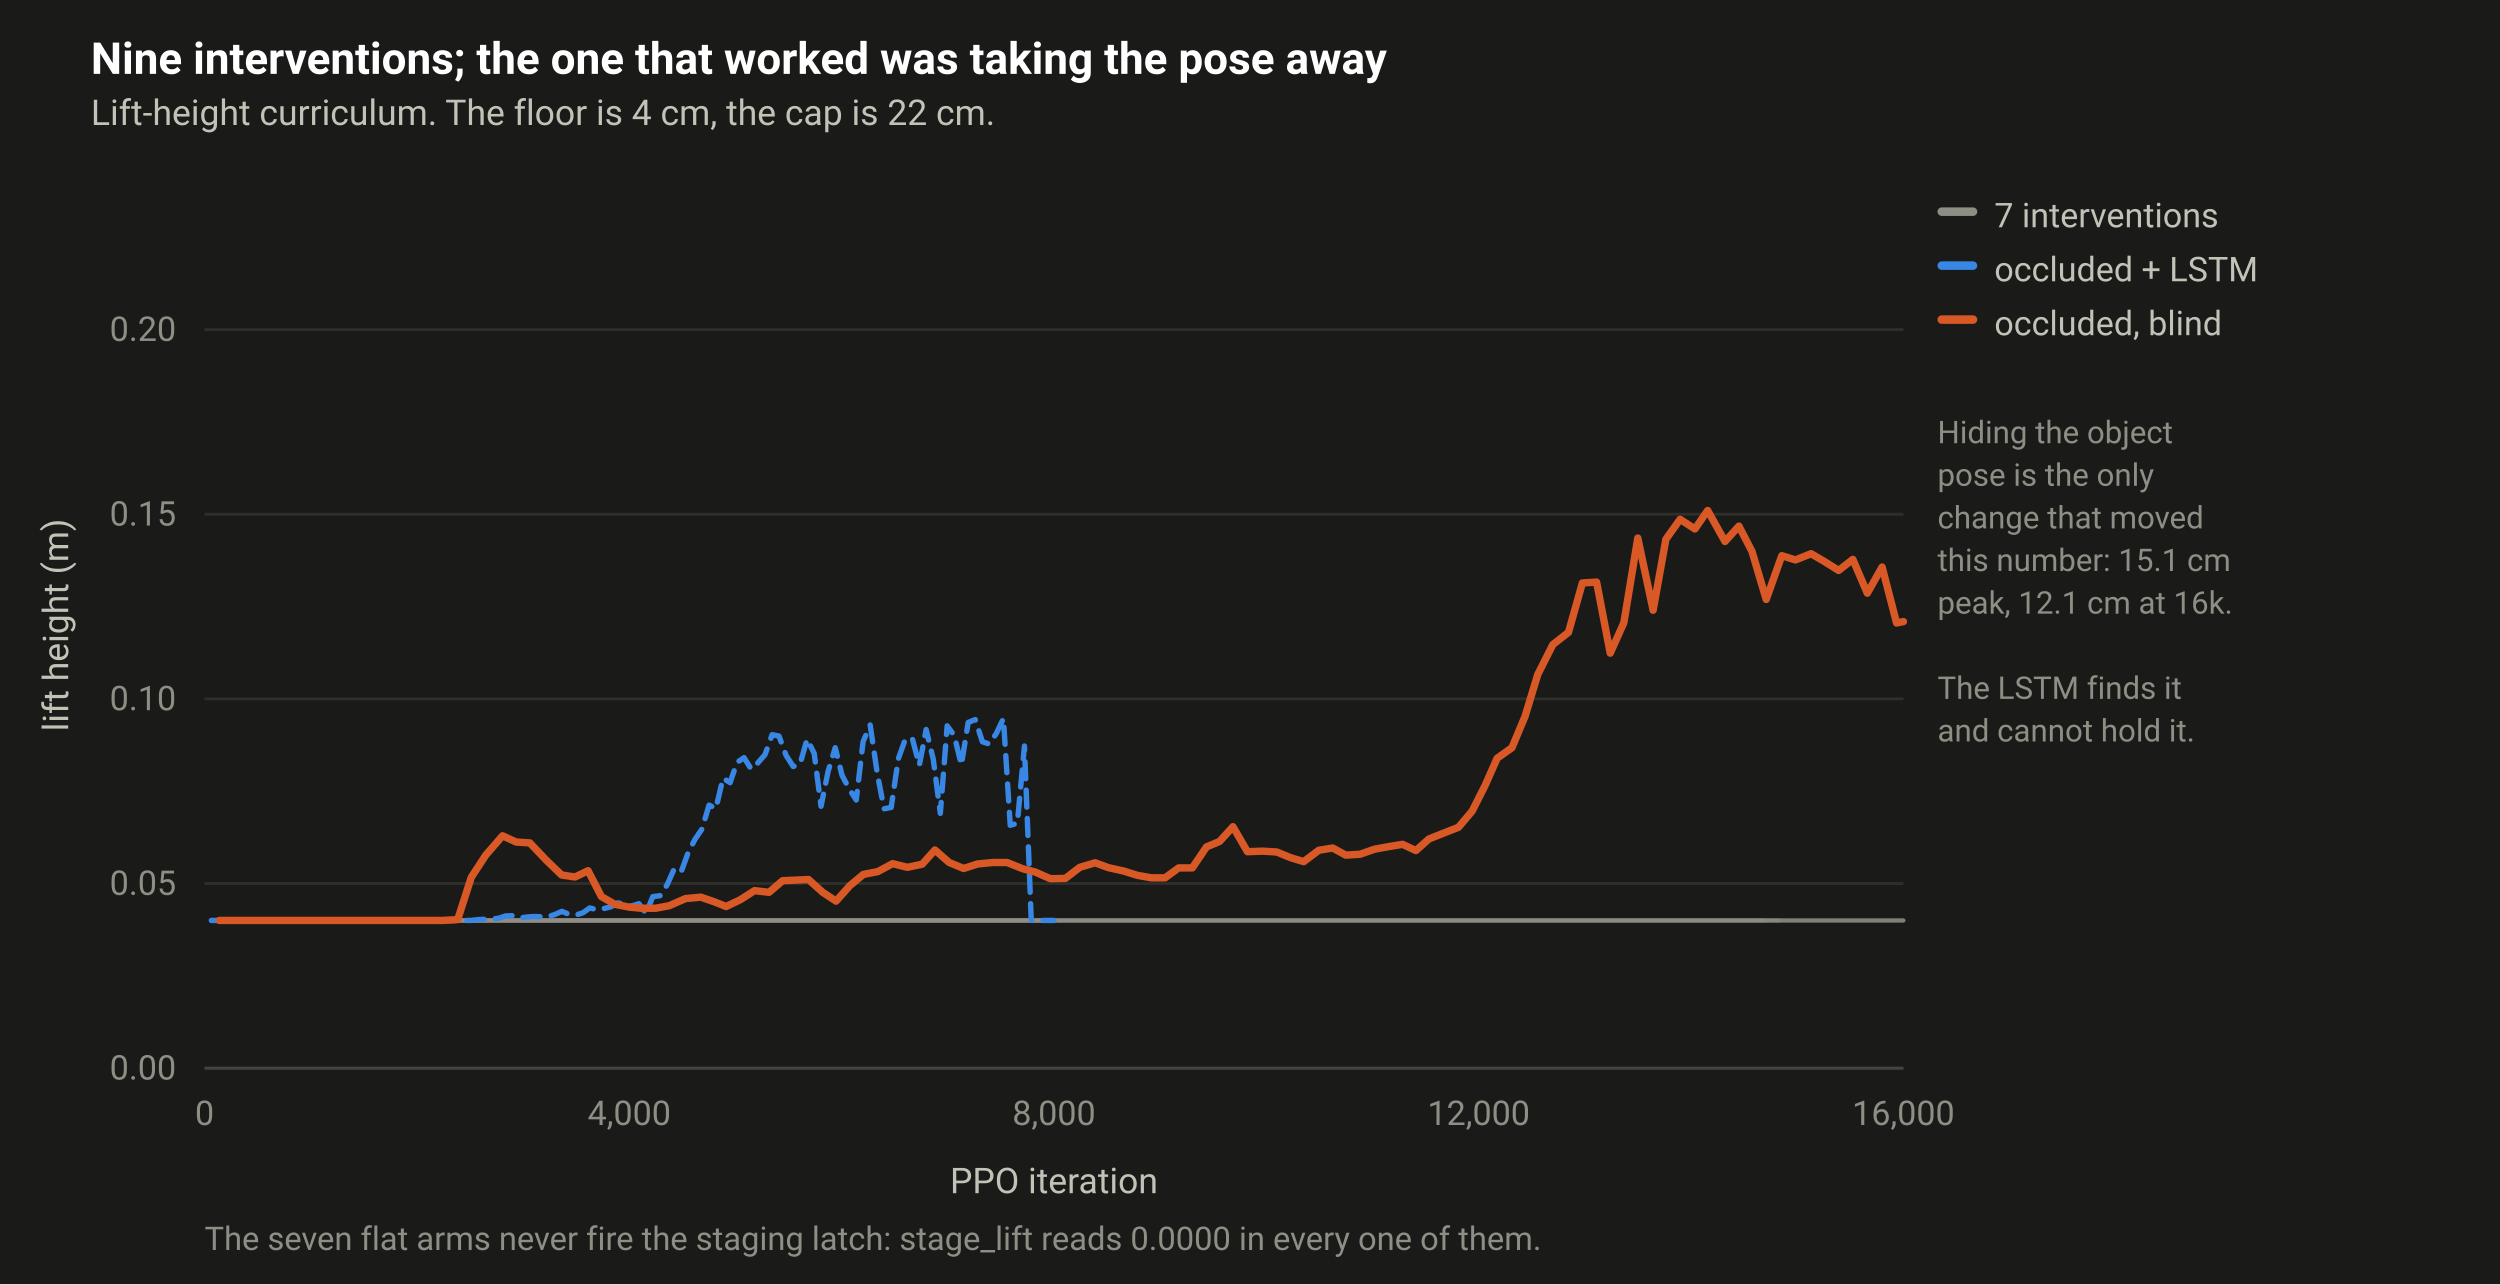
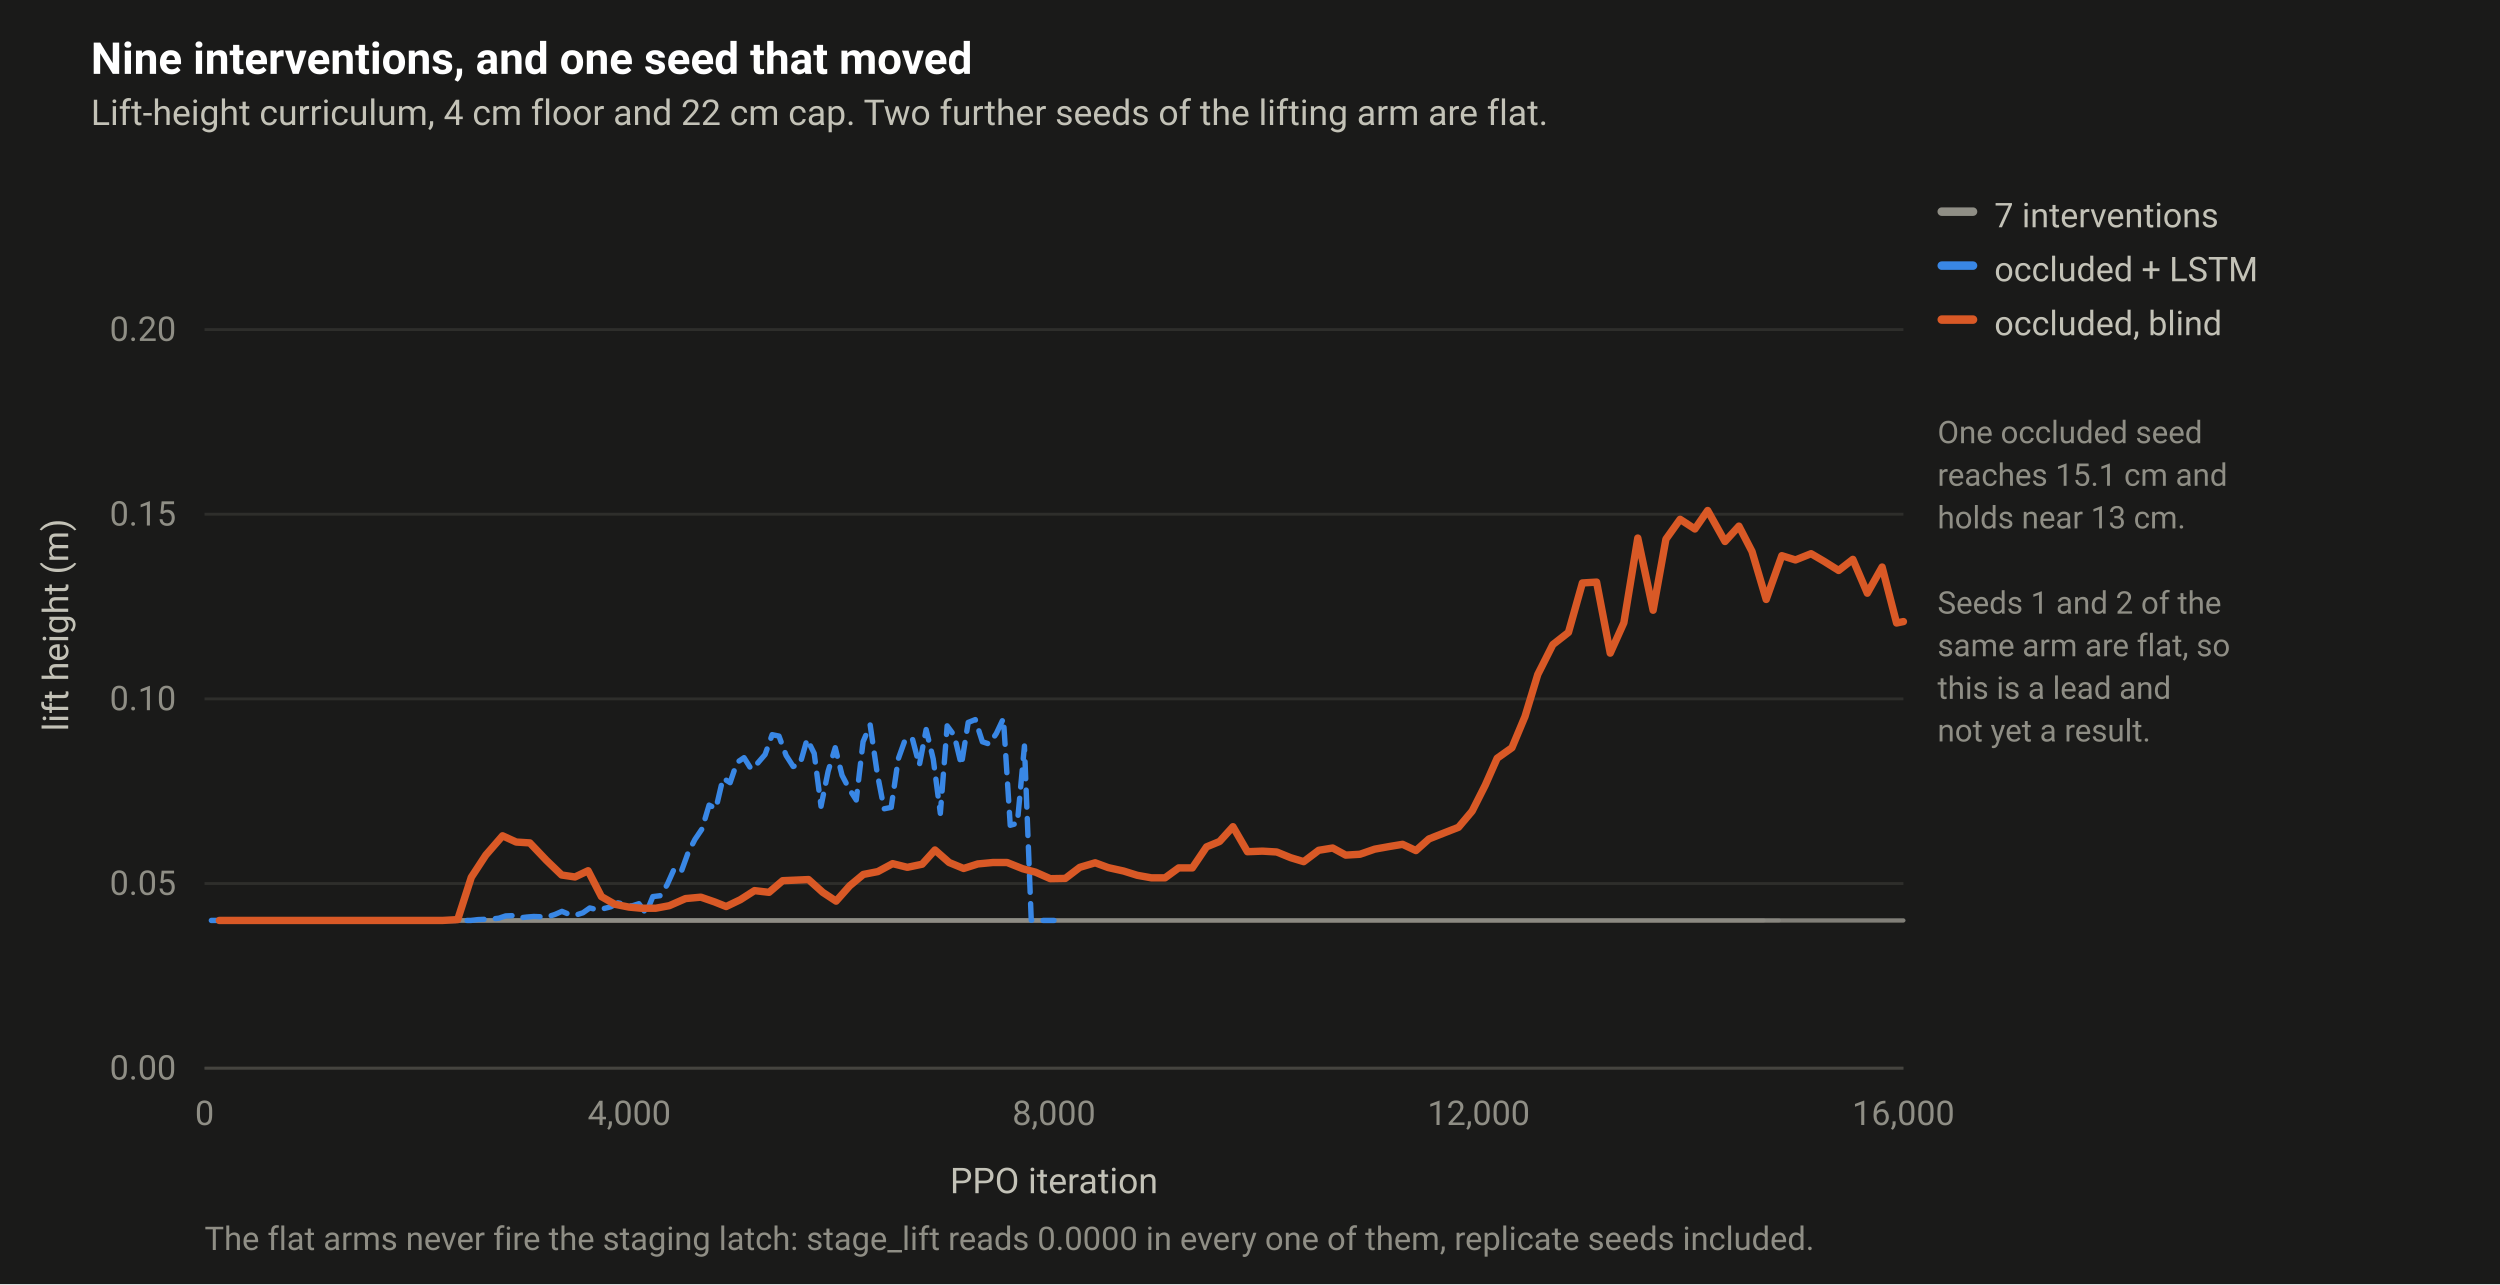
<svg xmlns="http://www.w3.org/2000/svg" width="880" height="452" viewBox="0 0 880 452" role="img">
  <rect width="880" height="452" fill="#1a1a19" />
-   <text x="32" y="26" font-size="15.5" font-weight="600" fill="#ffffff" font-family="ui-sans-serif,-apple-system,'Segoe UI',Roboto,Helvetica,Arial,sans-serif">Nine interventions; the one that worked was taking the pose away</text>
-   <text x="32" y="44" font-size="12.5" fill="#c3c2b7" font-family="ui-sans-serif,-apple-system,'Segoe UI',Roboto,Helvetica,Arial,sans-serif">Lift-height curriculum. The floor is 4 cm, the cap is 22 cm.</text>
+   <text x="32" y="26" font-size="15.5" font-weight="600" fill="#ffffff" font-family="ui-sans-serif,-apple-system,'Segoe UI',Roboto,Helvetica,Arial,sans-serif">Nine interventions, and one seed that moved</text>
+   <text x="32" y="44" font-size="12.5" fill="#c3c2b7" font-family="ui-sans-serif,-apple-system,'Segoe UI',Roboto,Helvetica,Arial,sans-serif">Lift-height curriculum, 4 cm floor and 22 cm cap. Two further seeds of the lifting arm are flat.</text>
  <line x1="72" y1="376.0" x2="670" y2="376.0" stroke="#2e2e2b" stroke-width="1" />
  <text x="62" y="380.0" text-anchor="end" font-size="12" fill="#8f8e85" font-family="ui-sans-serif,-apple-system,'Segoe UI',Roboto,Helvetica,Arial,sans-serif">0.00</text>
  <line x1="72" y1="311.0" x2="670" y2="311.0" stroke="#2e2e2b" stroke-width="1" />
  <text x="62" y="315.0" text-anchor="end" font-size="12" fill="#8f8e85" font-family="ui-sans-serif,-apple-system,'Segoe UI',Roboto,Helvetica,Arial,sans-serif">0.05</text>
  <line x1="72" y1="246.0" x2="670" y2="246.0" stroke="#2e2e2b" stroke-width="1" />
  <text x="62" y="250.0" text-anchor="end" font-size="12" fill="#8f8e85" font-family="ui-sans-serif,-apple-system,'Segoe UI',Roboto,Helvetica,Arial,sans-serif">0.10</text>
  <line x1="72" y1="181.0" x2="670" y2="181.0" stroke="#2e2e2b" stroke-width="1" />
  <text x="62" y="185.0" text-anchor="end" font-size="12" fill="#8f8e85" font-family="ui-sans-serif,-apple-system,'Segoe UI',Roboto,Helvetica,Arial,sans-serif">0.15</text>
  <line x1="72" y1="116.0" x2="670" y2="116.0" stroke="#2e2e2b" stroke-width="1" />
  <text x="62" y="120.0" text-anchor="end" font-size="12" fill="#8f8e85" font-family="ui-sans-serif,-apple-system,'Segoe UI',Roboto,Helvetica,Arial,sans-serif">0.20</text>
  <text x="72.0" y="396" text-anchor="middle" font-size="12" fill="#8f8e85" font-family="ui-sans-serif,-apple-system,'Segoe UI',Roboto,Helvetica,Arial,sans-serif">0</text>
  <text x="221.5" y="396" text-anchor="middle" font-size="12" fill="#8f8e85" font-family="ui-sans-serif,-apple-system,'Segoe UI',Roboto,Helvetica,Arial,sans-serif">4,000</text>
  <text x="371.0" y="396" text-anchor="middle" font-size="12" fill="#8f8e85" font-family="ui-sans-serif,-apple-system,'Segoe UI',Roboto,Helvetica,Arial,sans-serif">8,000</text>
  <text x="520.5" y="396" text-anchor="middle" font-size="12" fill="#8f8e85" font-family="ui-sans-serif,-apple-system,'Segoe UI',Roboto,Helvetica,Arial,sans-serif">12,000</text>
  <text x="670.0" y="396" text-anchor="middle" font-size="12" fill="#8f8e85" font-family="ui-sans-serif,-apple-system,'Segoe UI',Roboto,Helvetica,Arial,sans-serif">16,000</text>
  <line x1="72" y1="376" x2="670" y2="376" stroke="#45443f" stroke-width="1" />
  <text x="371" y="420" text-anchor="middle" font-size="12.5" fill="#c3c2b7" font-family="ui-sans-serif,-apple-system,'Segoe UI',Roboto,Helvetica,Arial,sans-serif">PPO iteration</text>
  <text transform="translate(24,220) rotate(-90)" text-anchor="middle" font-size="12.5" fill="#c3c2b7" font-family="ui-sans-serif,-apple-system,'Segoe UI',Roboto,Helvetica,Arial,sans-serif">lift height (m)</text>
  <path d="M76.8,324.0 L81.5,324.0 L85.8,324.0 L90.5,324.0 L95.2,324.0 L100.2,324.0 L104.8,324.0 L109.2,324.0 L113.6,324.0 L117.8,324.0 L121.8,324.0 L126.1,324.0 L131.0,324.0 L135.2,324.0 L139.4,324.0 L144.2,324.0 L148.7,324.0 L153.8,324.0 L158.3,324.0 L163.2,324.0 L167.7,324.0 L172.5,324.0 L177.2,324.0 L181.7,324.0 L186.3,324.0 L191.6,324.0 L196.5,324.0 L200.9,324.0 L205.3,324.0 L209.9,324.0 L214.2,324.0 L218.8,324.0 L223.2,324.0 L227.4,324.0 L231.6,324.0 L236.2,324.0 L241.5,324.0 L245.9,324.0 L250.5,324.0 L254.5,324.0 L258.7,324.0 L263.4,324.0 L268.5,324.0 L273.1,324.0 L277.3,324.0 L281.4,324.0 L285.7,324.0 L290.5,324.0 L295.0,324.0 L299.3,324.0 L303.9,324.0 L308.5,324.0 L313.3,324.0 L317.9,324.0 L322.7,324.0 L327.1,324.0 L331.4,324.0 L335.9,324.0 L340.7,324.0 L345.2,324.0 L350.0,324.0 L354.4,324.0 L359.2,324.0 L363.5,324.0 L368.8,324.0 L373.1,324.0 L377.5,324.0 L382.0,324.0 L386.8,324.0 L391.3,324.0 L396.2,324.0 L400.3,324.0 L404.9,324.0 L409.3,324.0 L413.8,324.0 L418.2,324.0 L422.8,324.0 L427.2,324.0 L431.8,324.0 L436.1,324.0 L440.7,324.0 L445.8,324.0 L450.2,324.0 L454.6,324.0 L458.9,324.0 L463.8,324.0 L468.4,324.0 L472.7,324.0 L477.3,324.0 L482.0,324.0 L486.8,324.0 L491.3,324.0 L495.6,324.0 L500.1,324.0 L505.0,324.0 L509.6,324.0 L514.0,324.0 L518.4,324.0 L522.8,324.0 L526.8,324.0 L531.4,324.0 L535.6,324.0 L540.2,324.0 L545.0,324.0 L549.6,324.0 L554.7,324.0 L559.0,324.0 L563.5,324.0 L568.2,324.0 L572.8,324.0 L577.2,324.0 L582.1,324.0 L586.3,324.0 L590.8,324.0 L595.5,324.0 L600.0,324.0 L604.9,324.0 L609.8,324.0 L614.1,324.0 L618.5,324.0 L620.8,324.0" fill="none" stroke="#8f8e85" stroke-width="1.4" stroke-linejoin="round" stroke-linecap="round" opacity="0.5" />
  <path d="M77.2,324.0 L82.1,324.0 L87.1,324.0 L92.4,324.0 L97.6,324.0 L103.2,324.0 L107.4,324.0 L112.4,324.0 L117.1,324.0 L121.6,324.0 L126.0,324.0 L131.5,324.0 L136.0,324.0 L140.4,324.0 L145.7,324.0 L150.4,324.0 L155.7,324.0 L161.1,324.0 L165.9,324.0 L171.0,324.0 L176.9,324.0 L181.7,324.0 L186.5,324.0 L192.3,324.0 L197.7,324.0 L202.4,324.0 L207.0,324.0 L211.7,324.0 L216.4,324.0 L221.4,324.0 L225.7,324.0 L230.8,324.0 L235.6,324.0 L241.3,324.0 L246.7,324.0 L251.6,324.0 L255.6,324.0 L260.6,324.0 L265.6,324.0 L270.7,324.0 L275.5,324.0 L280.1,324.0 L284.6,324.0 L289.6,324.0 L294.3,324.0 L299.1,324.0 L303.9,324.0 L309.0,324.0 L314.2,324.0 L319.4,324.0 L324.6,324.0 L329.1,324.0 L334.1,324.0 L339.2,324.0 L344.2,324.0 L349.5,324.0 L354.5,324.0 L360.0,324.0 L364.5,324.0 L369.7,324.0 L375.0,324.0 L380.1,324.0 L385.5,324.0 L390.1,324.0 L395.5,324.0 L400.3,324.0 L405.3,324.0 L410.1,324.0 L414.9,324.0 L419.7,324.0 L424.7,324.0 L429.3,324.0 L434.0,324.0 L439.1,324.0 L444.4,324.0 L449.4,324.0 L454.3,324.0 L458.9,324.0 L464.2,324.0 L469.1,324.0 L473.7,324.0 L478.7,324.0 L483.9,324.0 L488.9,324.0 L493.7,324.0 L498.4,324.0 L503.0,324.0 L508.3,324.0 L513.4,324.0 L518.2,324.0 L522.8,324.0 L527.0,324.0 L532.2,324.0 L536.8,324.0 L541.3,324.0 L546.6,324.0 L552.1,324.0 L557.0,324.0 L562.0,324.0 L566.8,324.0 L571.6,324.0 L576.5,324.0 L581.9,324.0 L586.4,324.0 L591.4,324.0 L596.6,324.0 L601.1,324.0 L607.2,324.0 L612.1,324.0 L616.7,324.0 L621.7,324.0 L627.2,324.0 L632.0,324.0 L637.5,324.0 L642.1,324.0 L647.2,324.0 L652.2,324.0 L657.3,324.0 L662.5,324.0 L667.6,324.0 L670.0,324.0" fill="none" stroke="#8f8e85" stroke-width="1.4" stroke-linejoin="round" stroke-linecap="round" opacity="0.5" />
  <path d="M77.2,324.0 L82.1,324.0 L87.1,324.0 L92.4,324.0 L97.6,324.0 L103.2,324.0 L107.4,324.0 L112.4,324.0 L117.1,324.0 L121.6,324.0 L126.0,324.0 L131.5,324.0 L136.0,324.0 L140.4,324.0 L145.7,324.0 L150.4,324.0 L155.7,324.0 L161.1,324.0 L165.9,324.0 L171.0,324.0 L176.9,324.0 L181.7,324.0 L186.5,324.0 L192.3,324.0 L197.7,324.0 L202.4,324.0 L207.0,324.0 L211.7,324.0 L216.4,324.0 L221.4,324.0 L225.7,324.0 L230.8,324.0 L235.6,324.0 L241.3,324.0 L246.7,324.0 L251.6,324.0 L255.6,324.0 L260.6,324.0 L265.6,324.0 L270.7,324.0 L275.5,324.0 L280.1,324.0 L284.6,324.0 L289.6,324.0 L294.3,324.0 L299.1,324.0 L303.9,324.0 L309.0,324.0 L314.2,324.0 L319.4,324.0 L324.6,324.0 L329.1,324.0 L334.1,324.0 L339.2,324.0 L344.2,324.0 L349.5,324.0 L354.5,324.0 L360.0,324.0 L364.5,324.0 L369.7,324.0 L375.0,324.0 L380.1,324.0 L385.5,324.0 L390.1,324.0 L395.5,324.0 L400.3,324.0 L405.3,324.0 L410.1,324.0 L414.9,324.0 L419.7,324.0 L424.7,324.0 L429.3,324.0 L434.0,324.0 L439.1,324.0 L444.4,324.0 L449.4,324.0 L454.3,324.0 L458.9,324.0 L464.2,324.0 L469.1,324.0 L473.7,324.0 L478.7,324.0 L483.9,324.0 L488.9,324.0 L493.7,324.0 L498.4,324.0 L503.0,324.0 L508.3,324.0 L513.4,324.0 L518.2,324.0 L522.8,324.0 L527.0,324.0 L532.2,324.0 L536.8,324.0 L541.3,324.0 L546.6,324.0 L552.1,324.0 L557.0,324.0 L562.0,324.0 L566.8,324.0 L571.6,324.0 L576.5,324.0 L581.9,324.0 L586.4,324.0 L591.4,324.0 L596.6,324.0 L601.1,324.0 L607.2,324.0 L612.1,324.0 L616.7,324.0 L621.7,324.0 L627.2,324.0 L632.0,324.0 L637.5,324.0 L642.1,324.0 L647.2,324.0 L652.2,324.0 L657.3,324.0 L662.5,324.0 L667.6,324.0 L670.0,324.0" fill="none" stroke="#8f8e85" stroke-width="1.4" stroke-linejoin="round" stroke-linecap="round" opacity="0.5" />
  <path d="M76.9,324.0 L81.6,324.0 L86.0,324.0 L90.9,324.0 L95.5,324.0 L100.6,324.0 L105.2,324.0 L109.6,324.0 L113.9,324.0 L118.5,324.0 L122.5,324.0 L126.7,324.0 L131.8,324.0 L136.0,324.0 L140.2,324.0 L145.0,324.0 L149.4,324.0 L154.7,324.0 L159.1,324.0 L163.9,324.0 L168.4,324.0 L173.5,324.0 L178.4,324.0 L182.6,324.0 L187.3,324.0 L192.5,324.0 L197.6,324.0 L202.1,324.0 L206.5,324.0 L210.8,324.0 L215.3,324.0 L219.8,324.0 L224.2,324.0 L228.5,324.0 L232.8,324.0 L237.8,324.0 L243.0,324.0 L247.3,324.0 L251.9,324.0 L255.8,324.0 L260.3,324.0 L265.0,324.0 L269.9,324.0 L274.8,324.0 L278.9,324.0 L283.2,324.0 L287.9,324.0 L292.3,324.0 L296.9,324.0 L300.8,324.0 L305.7,324.0 L310.5,324.0 L315.3,324.0 L319.8,324.0 L324.7,324.0 L328.9,324.0 L333.3,324.0 L338.2,324.0 L342.8,324.0 L347.6,324.0 L352.1,324.0 L357.1,324.0 L361.6,324.0 L366.4,324.0 L371.3,324.0 L375.6,324.0 L380.2,324.0 L385.0,324.0 L389.5,324.0 L394.2,324.0 L398.8,324.0 L403.3,324.0 L407.8,324.0 L412.5,324.0 L416.9,324.0 L421.0,324.0 L425.8,324.0 L430.2,324.0 L434.6,324.0 L439.4,324.0 L444.3,324.0 L449.1,324.0 L453.6,324.0 L457.8,324.0 L462.6,324.0 L467.2,324.0 L471.6,324.0 L476.2,324.0 L481.3,324.0 L485.9,324.0 L490.5,324.0 L494.9,324.0 L499.2,324.0 L504.0,324.0 L508.7,324.0 L513.2,324.0 L517.9,324.0 L522.3,324.0 L526.3,324.0 L531.0,324.0 L535.0,324.0 L539.7,324.0 L544.5,324.0 L549.3,324.0 L554.5,324.0 L558.7,324.0 L563.4,324.0 L568.2,324.0 L572.8,324.0 L577.1,324.0 L582.1,324.0 L586.4,324.0 L591.1,324.0 L595.7,324.0 L600.3,324.0 L605.2,324.0 L610.1,324.0 L614.3,324.0 L618.9,324.0 L623.8,324.0 L626.2,324.0" fill="none" stroke="#8f8e85" stroke-width="1.4" stroke-linejoin="round" stroke-linecap="round" opacity="0.5" />
  <path d="M74.4,324.0 L76.9,324.0 L79.4,324.0 L81.8,324.0 L84.3,324.0 L86.8,324.0 L89.2,324.0 L91.7,324.0 L94.2,324.0 L96.6,324.0 L99.1,324.0 L101.6,324.0 L104.0,324.0 L106.5,324.0 L109.0,324.0 L111.4,324.0 L113.9,324.0 L116.4,324.0 L118.8,324.0 L121.3,324.0 L123.8,324.0 L126.2,324.0 L128.7,324.0 L131.2,324.0 L133.6,324.0 L136.1,324.0 L138.6,324.0 L141.0,324.0 L143.5,324.0 L146.0,324.0 L148.4,324.0 L150.9,324.0 L153.4,324.0 L155.8,324.0 L158.3,324.0 L160.8,324.0 L163.2,324.0 L165.7,324.0 L168.2,324.0 L170.6,324.0 L173.1,324.0 L175.6,324.0 L178.0,324.0 L180.5,324.0 L183.0,324.0 L185.4,324.0 L187.9,324.0 L190.4,324.0 L192.8,324.0 L195.3,324.0 L197.8,324.0 L200.2,324.0 L202.7,324.0 L205.2,324.0 L207.6,324.0 L210.1,324.0 L212.6,324.0 L215.0,324.0 L217.5,324.0 L220.0,324.0 L222.4,324.0 L224.9,324.0 L227.4,324.0 L229.8,324.0 L232.3,324.0 L234.8,324.0 L237.2,324.0 L239.7,324.0 L242.2,324.0 L244.6,324.0 L247.1,324.0 L249.6,324.0 L252.0,324.0 L254.5,324.0 L257.0,324.0 L259.4,324.0 L261.9,324.0 L264.4,324.0 L266.8,324.0 L269.3,324.0 L271.8,324.0 L274.2,324.0 L276.7,324.0 L279.2,324.0 L281.6,324.0 L284.1,324.0 L286.6,324.0 L289.0,324.0 L291.5,324.0 L294.0,324.0 L296.4,324.0 L298.9,324.0 L301.4,324.0 L303.8,324.0 L306.3,324.0 L308.8,324.0 L311.2,324.0 L313.7,324.0 L316.2,324.0 L318.6,324.0 L321.1,324.0 L323.6,324.0 L326.0,324.0 L328.5,324.0 L331.0,324.0 L333.4,324.0 L335.9,324.0 L338.4,324.0 L340.8,324.0 L343.3,324.0 L345.8,324.0 L348.2,324.0 L350.7,324.0 L353.2,324.0 L355.6,324.0 L358.1,324.0 L360.6,324.0 L363.0,324.0 L365.5,324.0 L368.0,324.0 L370.4,324.0 L371.0,324.0" fill="none" stroke="#8f8e85" stroke-width="1.4" stroke-linejoin="round" stroke-linecap="round" opacity="0.5" />
  <path d="M74.4,324.0 L76.9,324.0 L79.4,324.0 L81.8,324.0 L84.3,324.0 L86.8,324.0 L89.2,324.0 L91.7,324.0 L94.2,324.0 L96.6,324.0 L99.1,324.0 L101.6,324.0 L104.0,324.0 L106.5,324.0 L109.0,324.0 L111.4,324.0 L113.9,324.0 L116.4,324.0 L118.8,324.0 L121.3,324.0 L123.8,324.0 L126.2,324.0 L128.7,324.0 L131.2,324.0 L133.6,324.0 L136.1,324.0 L138.6,324.0 L141.0,324.0 L143.5,324.0 L146.0,324.0 L148.4,324.0 L150.9,324.0 L153.4,324.0 L155.8,324.0 L158.3,324.0 L160.8,324.0 L163.2,324.0 L165.7,324.0 L168.2,324.0 L170.6,324.0 L173.1,324.0 L175.6,324.0 L178.0,324.0 L180.5,324.0 L183.0,324.0 L185.4,324.0 L187.9,324.0 L190.4,324.0 L192.8,324.0 L195.3,324.0 L197.8,324.0 L200.2,324.0 L202.7,324.0 L205.2,324.0 L207.6,324.0 L210.1,324.0 L212.6,324.0 L215.0,324.0 L217.5,324.0 L220.0,324.0 L222.4,324.0 L224.9,324.0 L227.4,324.0 L229.8,324.0 L232.3,324.0 L234.8,324.0 L237.2,324.0 L239.7,324.0 L242.2,324.0 L244.6,324.0 L247.1,324.0 L249.6,324.0 L252.0,324.0 L254.5,324.0 L257.0,324.0 L259.4,324.0 L261.9,324.0 L264.4,324.0 L266.8,324.0 L269.3,324.0 L271.8,324.0 L274.2,324.0 L276.7,324.0 L279.2,324.0 L281.6,324.0 L284.1,324.0 L286.6,324.0 L289.0,324.0 L291.5,324.0 L294.0,324.0 L296.4,324.0 L298.9,324.0 L301.4,324.0 L303.8,324.0 L306.3,324.0 L308.8,324.0 L311.2,324.0 L313.7,324.0 L316.2,324.0 L318.6,324.0 L321.1,324.0 L323.6,324.0 L326.0,324.0 L328.5,324.0 L331.0,324.0 L333.4,324.0 L335.9,324.0 L338.4,324.0 L340.8,324.0 L343.3,324.0 L345.8,324.0 L348.2,324.0 L350.7,324.0 L353.2,324.0 L355.6,324.0 L358.1,324.0 L360.6,324.0 L363.0,324.0 L365.5,324.0 L368.0,324.0 L370.4,324.0 L371.0,324.0" fill="none" stroke="#8f8e85" stroke-width="1.4" stroke-linejoin="round" stroke-linecap="round" opacity="0.5" />
  <path d="M77.2,324.0 L82.1,324.0 L87.1,324.0 L92.4,324.0 L97.6,324.0 L103.2,324.0 L107.4,324.0 L112.4,324.0 L117.1,324.0 L121.6,324.0 L126.0,324.0 L131.5,324.0 L136.0,324.0 L140.4,324.0 L145.7,324.0 L150.4,324.0 L155.7,324.0 L161.1,324.0 L165.9,324.0 L171.0,324.0 L176.9,324.0 L181.7,324.0 L186.5,324.0 L192.3,324.0 L197.7,324.0 L202.4,324.0 L207.0,324.0 L211.7,324.0 L216.4,324.0 L221.4,324.0 L225.7,324.0 L230.8,324.0 L235.6,324.0 L241.3,324.0 L246.7,324.0 L251.6,324.0 L255.6,324.0 L260.6,324.0 L265.6,324.0 L270.7,324.0 L275.5,324.0 L280.1,324.0 L284.6,324.0 L289.6,324.0 L294.3,324.0 L299.1,324.0 L303.9,324.0 L309.0,324.0 L314.2,324.0 L319.4,324.0 L324.6,324.0 L329.1,324.0 L334.1,324.0 L339.2,324.0 L344.2,324.0 L349.5,324.0 L354.5,324.0 L360.0,324.0 L364.5,324.0 L369.7,324.0 L375.0,324.0 L380.1,324.0 L385.5,324.0 L390.1,324.0 L395.5,324.0 L400.3,324.0 L405.3,324.0 L410.1,324.0 L414.9,324.0 L419.7,324.0 L424.7,324.0 L429.3,324.0 L434.0,324.0 L439.1,324.0 L444.4,324.0 L449.4,324.0 L454.3,324.0 L458.9,324.0 L464.2,324.0 L469.1,324.0 L473.7,324.0 L478.7,324.0 L483.9,324.0 L488.9,324.0 L493.7,324.0 L498.4,324.0 L503.0,324.0 L508.3,324.0 L513.4,324.0 L518.2,324.0 L522.8,324.0 L527.0,324.0 L532.2,324.0 L536.8,324.0 L541.3,324.0 L546.6,324.0 L552.1,324.0 L557.0,324.0 L562.0,324.0 L566.8,324.0 L571.6,324.0 L576.5,324.0 L581.9,324.0 L586.4,324.0 L591.4,324.0 L596.6,324.0 L601.1,324.0 L607.2,324.0 L612.1,324.0 L616.7,324.0 L621.7,324.0 L627.2,324.0 L632.0,324.0 L637.5,324.0 L642.1,324.0 L647.2,324.0 L652.2,324.0 L657.3,324.0 L662.5,324.0 L667.6,324.0 L670.0,324.0" fill="none" stroke="#8f8e85" stroke-width="1.4" stroke-linejoin="round" stroke-linecap="round" opacity="0.5" />
  <path d="M74.4,324.0 L76.9,324.0 L79.4,324.0 L81.8,324.0 L84.3,324.0 L86.8,324.0 L89.2,324.0 L91.7,324.0 L94.2,324.0 L96.6,324.0 L99.1,324.0 L101.6,324.0 L104.0,324.0 L106.5,324.0 L109.0,324.0 L111.4,324.0 L113.9,324.0 L116.4,324.0 L118.8,324.0 L121.3,324.0 L123.8,324.0 L126.2,324.0 L128.7,324.0 L131.2,324.0 L133.6,324.0 L136.1,324.0 L138.6,324.0 L141.0,324.0 L143.5,324.0 L146.0,324.0 L148.4,324.0 L150.9,324.0 L153.4,324.0 L155.8,324.0 L158.3,324.0 L160.8,324.0 L163.2,324.0 L165.7,324.0 L168.2,323.7 L170.6,323.6 L173.1,323.5 L175.6,323.2 L178.0,322.4 L180.5,322.3 L183.0,323.1 L185.4,322.8 L187.9,322.6 L190.4,322.7 L192.8,322.7 L195.3,321.9 L197.8,320.8 L200.2,321.8 L202.7,322.1 L205.2,321.3 L207.6,319.6 L210.1,320.2 L212.6,319.8 L215.0,319.2 L217.5,317.8 L220.0,318.3 L222.4,318.9 L224.9,318.1 L227.4,321.5 L229.8,315.6 L232.3,315.3 L234.8,311.5 L237.2,306.1 L239.7,307.1 L242.2,300.2 L244.6,295.5 L247.1,291.8 L249.6,283.4 L252.0,284.6 L254.5,273.9 L257.0,275.5 L259.4,268.4 L261.9,266.7 L264.4,270.7 L266.8,268.5 L269.3,265.6 L271.8,258.6 L274.2,259.1 L276.7,265.9 L279.2,269.8 L281.6,269.0 L284.1,260.2 L286.6,265.2 L289.0,283.8 L291.5,271.5 L294.0,263.2 L296.4,272.9 L298.9,277.7 L301.4,281.6 L303.8,261.1 L306.3,255.2 L308.8,272.3 L311.2,284.7 L313.7,284.2 L316.2,267.1 L318.6,260.4 L321.1,259.8 L323.6,269.4 L326.0,256.8 L328.5,267.2 L331.0,286.3 L333.4,255.5 L335.9,258.9 L338.4,269.3 L340.8,254.3 L343.3,253.3 L345.8,261.1 L348.2,261.9 L350.7,258.2 L353.2,252.9 L355.6,290.5 L358.1,289.8 L360.6,262.6 L363.0,323.9 L365.5,324.0 L368.0,324.0 L370.4,324.0 L371.0,324.0" fill="none" stroke="#3987e5" stroke-width="1.9" stroke-linejoin="round" stroke-linecap="round" opacity="1.0" stroke-dasharray="6 4" />
  <path d="M77.2,324.0 L82.1,324.0 L87.1,324.0 L92.4,324.0 L97.6,324.0 L103.2,324.0 L107.4,324.0 L112.4,324.0 L117.1,324.0 L121.6,324.0 L126.0,324.0 L131.5,324.0 L136.0,324.0 L140.4,324.0 L145.7,324.0 L150.4,324.0 L155.7,324.0 L161.1,323.7 L165.9,308.8 L171.0,301.0 L176.9,294.2 L181.7,296.4 L186.5,296.7 L192.3,302.8 L197.7,308.0 L202.4,308.7 L207.0,306.5 L211.7,315.6 L216.4,318.3 L221.4,319.3 L225.7,319.7 L230.8,319.7 L235.6,318.8 L241.3,316.3 L246.7,315.8 L251.6,317.5 L255.6,319.1 L260.6,316.7 L265.6,313.5 L270.7,314.1 L275.5,310.0 L280.1,309.8 L284.6,309.6 L289.6,314.1 L294.3,317.2 L299.1,311.8 L303.9,307.8 L309.0,306.8 L314.2,304.0 L319.4,305.3 L324.6,304.2 L329.1,299.2 L334.1,303.6 L339.2,305.7 L344.2,304.1 L349.5,303.6 L354.5,303.6 L360.0,305.8 L364.5,307.0 L369.7,309.3 L375.0,309.2 L380.1,305.3 L385.5,303.7 L390.1,305.4 L395.5,306.6 L400.3,308.1 L405.3,309.0 L410.1,309.0 L414.9,305.5 L419.7,305.5 L424.7,298.1 L429.3,296.2 L434.0,291.0 L439.1,299.8 L444.4,299.6 L449.4,299.9 L454.3,301.9 L458.9,303.3 L464.2,299.3 L469.1,298.5 L473.7,301.0 L478.7,300.7 L483.9,298.9 L488.9,298.0 L493.7,297.2 L498.4,299.4 L503.0,295.3 L508.3,293.2 L513.4,291.2 L518.2,285.5 L522.8,276.4 L527.0,266.9 L532.2,263.2 L536.8,252.2 L541.3,237.4 L546.6,226.9 L552.1,222.6 L557.0,205.2 L562.0,204.9 L566.8,229.9 L571.6,219.2 L576.5,189.4 L581.9,214.8 L586.4,189.8 L591.4,182.8 L596.6,186.2 L601.1,179.7 L607.2,190.6 L612.1,185.2 L616.7,194.1 L621.7,211.0 L627.2,195.6 L632.0,197.1 L637.5,194.9 L642.1,197.6 L647.2,200.8 L652.2,196.9 L657.3,208.8 L662.5,199.6 L667.6,219.3 L670.0,218.8" fill="none" stroke="#d95926" stroke-width="2.6" stroke-linejoin="round" stroke-linecap="round" opacity="1.0" />
  <rect x="682" y="73" width="14" height="3" rx="1.5" fill="#8f8e85" />
  <text x="702" y="80" font-size="12" fill="#c3c2b7" font-family="ui-sans-serif,-apple-system,'Segoe UI',Roboto,Helvetica,Arial,sans-serif">7 interventions</text>
  <rect x="682" y="92" width="14" height="3" rx="1.5" fill="#3987e5" />
  <text x="702" y="99" font-size="12" fill="#c3c2b7" font-family="ui-sans-serif,-apple-system,'Segoe UI',Roboto,Helvetica,Arial,sans-serif">occluded + LSTM</text>
  <rect x="682" y="111" width="14" height="3" rx="1.5" fill="#d95926" />
  <text x="702" y="118" font-size="12" fill="#c3c2b7" font-family="ui-sans-serif,-apple-system,'Segoe UI',Roboto,Helvetica,Arial,sans-serif">occluded, blind</text>
-   <text x="682" y="156" font-size="11" fill="#8f8e85" font-family="ui-sans-serif,-apple-system,'Segoe UI',Roboto,Helvetica,Arial,sans-serif">Hiding the object</text>
-   <text x="682" y="171" font-size="11" fill="#8f8e85" font-family="ui-sans-serif,-apple-system,'Segoe UI',Roboto,Helvetica,Arial,sans-serif">pose is the only</text>
-   <text x="682" y="186" font-size="11" fill="#8f8e85" font-family="ui-sans-serif,-apple-system,'Segoe UI',Roboto,Helvetica,Arial,sans-serif">change that moved</text>
-   <text x="682" y="201" font-size="11" fill="#8f8e85" font-family="ui-sans-serif,-apple-system,'Segoe UI',Roboto,Helvetica,Arial,sans-serif">this number: 15.1 cm</text>
-   <text x="682" y="216" font-size="11" fill="#8f8e85" font-family="ui-sans-serif,-apple-system,'Segoe UI',Roboto,Helvetica,Arial,sans-serif">peak, 12.1 cm at 16k.</text>
-   <text x="682" y="246" font-size="11" fill="#8f8e85" font-family="ui-sans-serif,-apple-system,'Segoe UI',Roboto,Helvetica,Arial,sans-serif">The LSTM finds it</text>
-   <text x="682" y="261" font-size="11" fill="#8f8e85" font-family="ui-sans-serif,-apple-system,'Segoe UI',Roboto,Helvetica,Arial,sans-serif">and cannot hold it.</text>
-   <text x="72" y="440" font-size="11.5" fill="#8f8e85" font-family="ui-sans-serif,-apple-system,'Segoe UI',Roboto,Helvetica,Arial,sans-serif">The seven flat arms never fire the staging latch: stage_lift reads 0.0000 in every one of them.</text>
+   <text x="682" y="156" font-size="11" fill="#8f8e85" font-family="ui-sans-serif,-apple-system,'Segoe UI',Roboto,Helvetica,Arial,sans-serif">One occluded seed</text>
+   <text x="682" y="171" font-size="11" fill="#8f8e85" font-family="ui-sans-serif,-apple-system,'Segoe UI',Roboto,Helvetica,Arial,sans-serif">reaches 15.1 cm and</text>
+   <text x="682" y="186" font-size="11" fill="#8f8e85" font-family="ui-sans-serif,-apple-system,'Segoe UI',Roboto,Helvetica,Arial,sans-serif">holds near 13 cm.</text>
+   <text x="682" y="216" font-size="11" fill="#8f8e85" font-family="ui-sans-serif,-apple-system,'Segoe UI',Roboto,Helvetica,Arial,sans-serif">Seeds 1 and 2 of the</text>
+   <text x="682" y="231" font-size="11" fill="#8f8e85" font-family="ui-sans-serif,-apple-system,'Segoe UI',Roboto,Helvetica,Arial,sans-serif">same arm are flat, so</text>
+   <text x="682" y="246" font-size="11" fill="#8f8e85" font-family="ui-sans-serif,-apple-system,'Segoe UI',Roboto,Helvetica,Arial,sans-serif">this is a lead and</text>
+   <text x="682" y="261" font-size="11" fill="#8f8e85" font-family="ui-sans-serif,-apple-system,'Segoe UI',Roboto,Helvetica,Arial,sans-serif">not yet a result.</text>
+   <text x="72" y="440" font-size="11.5" fill="#8f8e85" font-family="ui-sans-serif,-apple-system,'Segoe UI',Roboto,Helvetica,Arial,sans-serif">The flat arms never fire the staging latch: stage_lift reads 0.0000 in every one of them, replicate seeds included.</text>
</svg>
